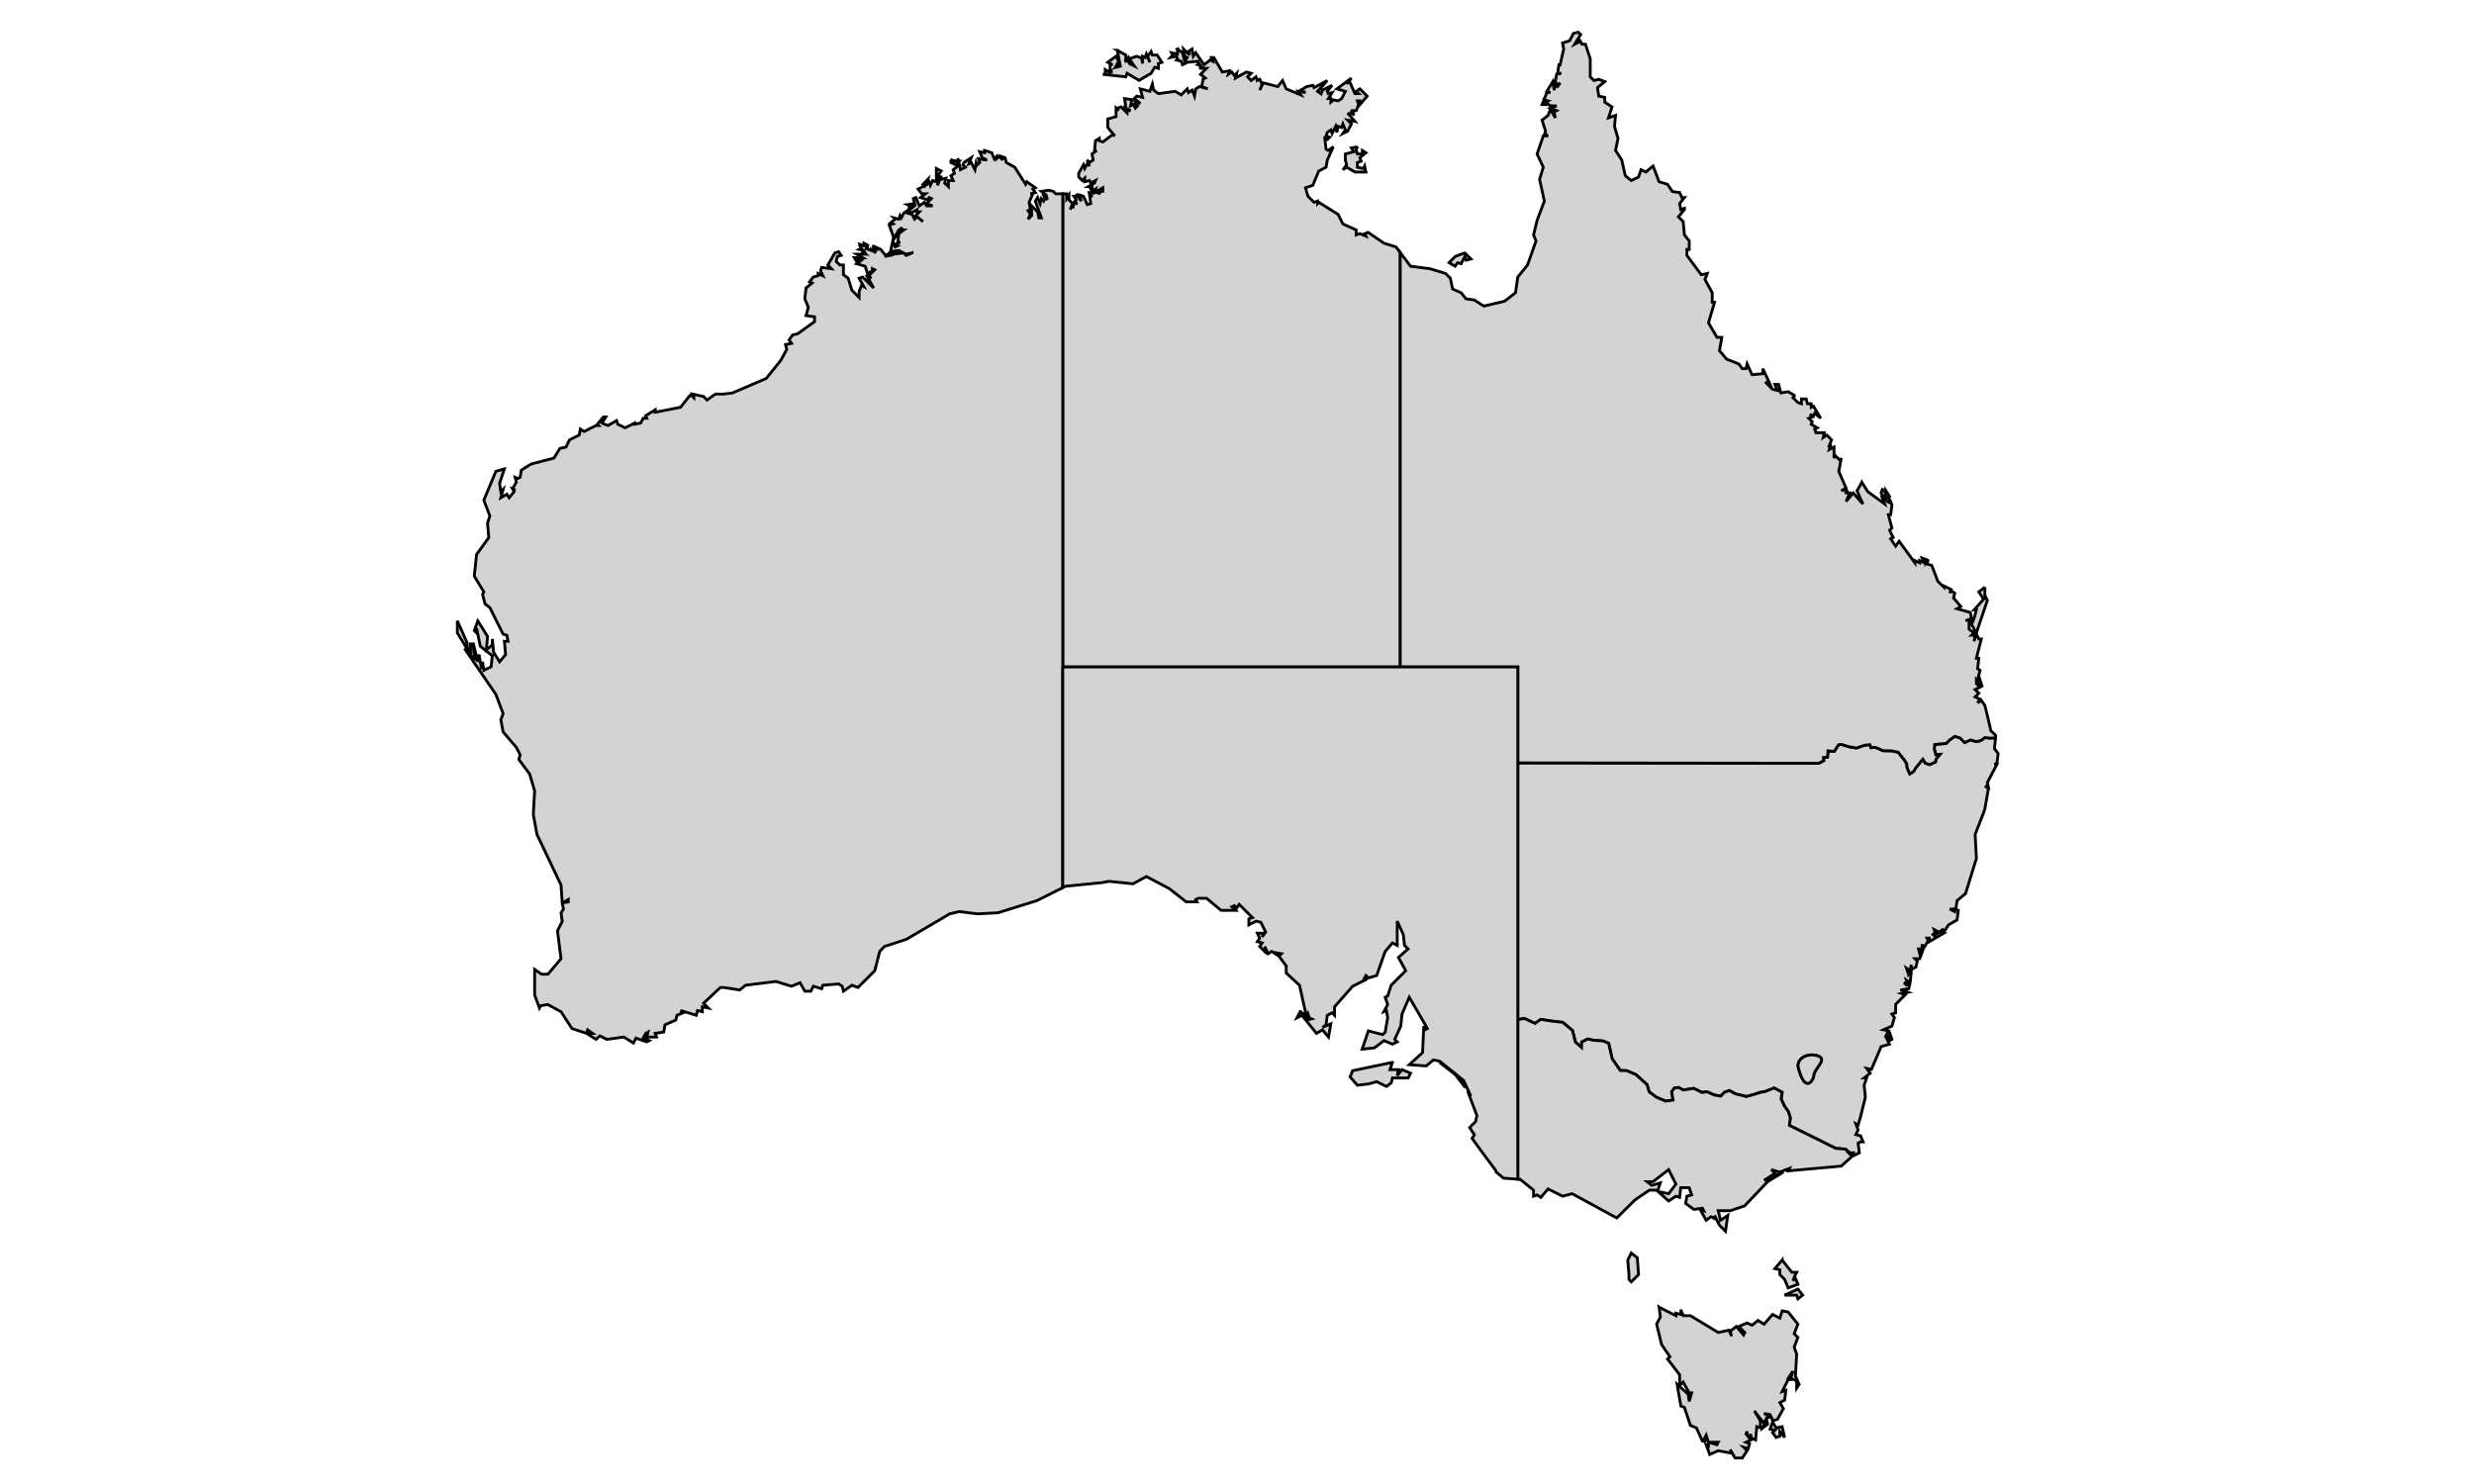
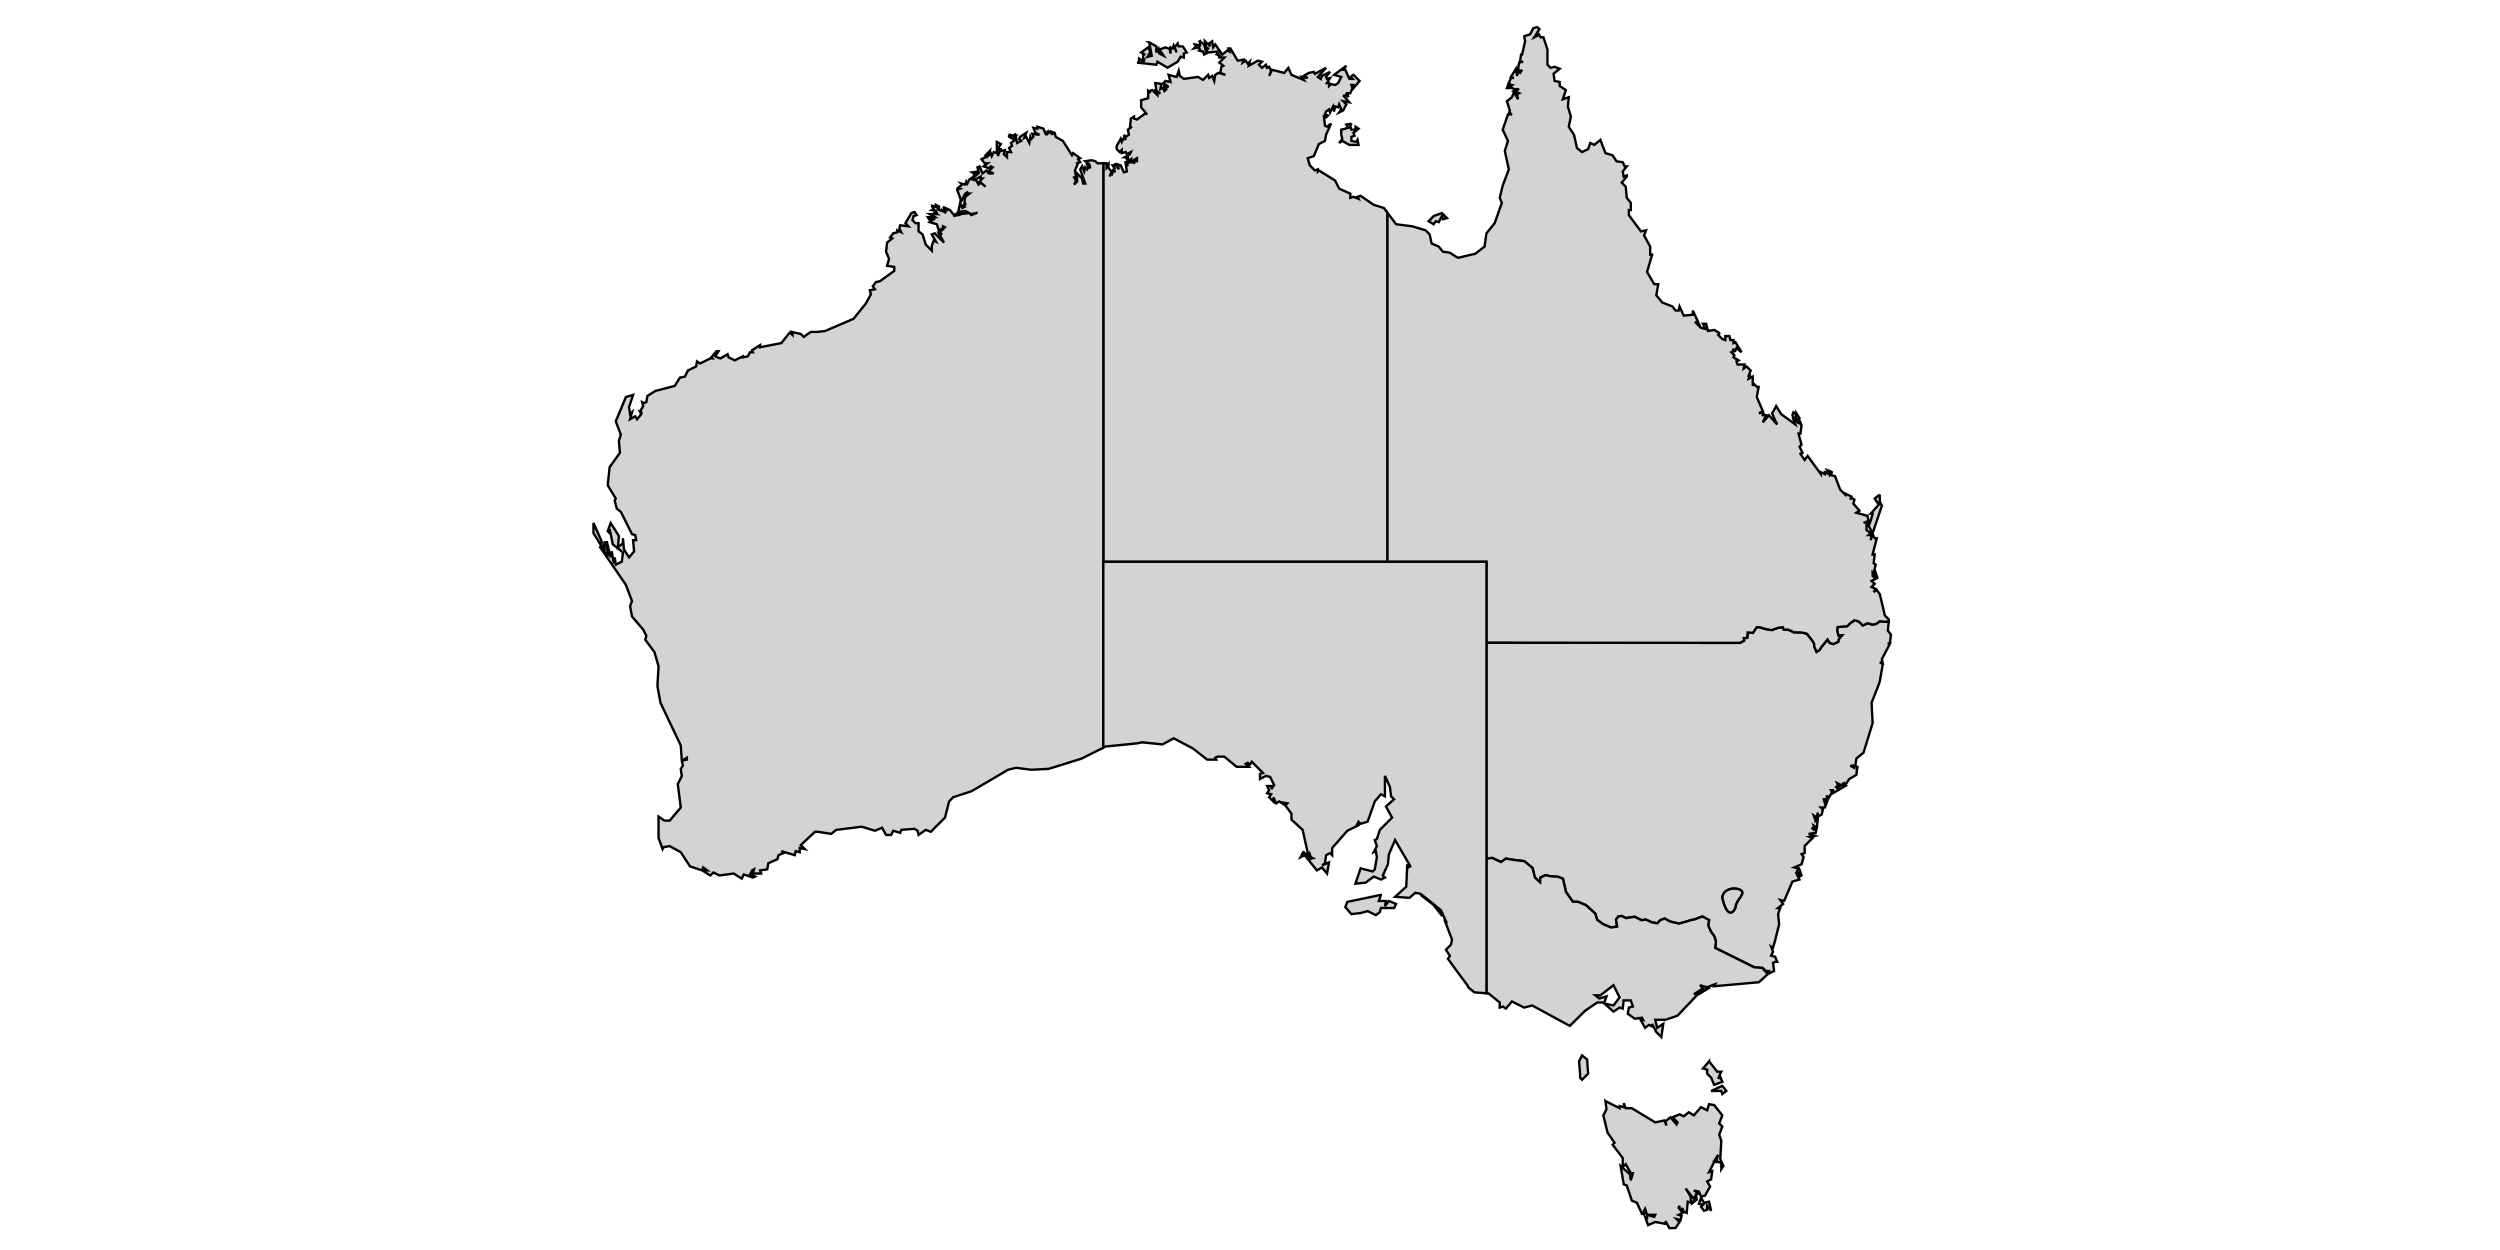
- <svg xmlns="http://www.w3.org/2000/svg" version="1.0" width="1000" height="600" viewBox="-0.4 -0.4 290 262" id="svg2" xml:space="preserve">
+ <svg xmlns="http://www.w3.org/2000/svg" version="1.0" width="1000" height="500" viewBox="-0.4 -0.4 290 262" id="svg2" xml:space="preserve">
  <defs id="defs4">
    
    
    
    
    
    
    
    
  
        
        
        
    
        
        
    
        
        
        
    
        
        
        
        
    </defs>
  <path style="fill:#d3d3d3;stroke:#000000;stroke-width:0.5" d="m 271.288,129.6 -0.875,0.625 -0.656,0.625 -1.094,0.094 -0.906,0.094 -0.094,0.75 0.281,1.062 0.719,-0.062 -0.656,0.781 -0.125,0.562 -1.031,0.469 -0.781,-0.281 -0.406,-0.688 -0.656,0.781 -0.656,0.812 -0.312,0.562 -0.688,0.438 -0.469,-1.062 -0.062,-0.719 -0.438,-0.688 -0.406,-0.5 -0.656,-0.844 -1.125,-0.25 -1.625,-0.031 -0.594,-0.312 -0.75,-0.281 -0.719,0.062 -0.219,-0.531 -0.906,0.094 -1.438,0.5 -1.281,-0.219 -1.312,-0.406 -0.562,0.031 -0.781,1.188 -1.094,-0.094 -0.094,1.125 -0.719,0.062 0.062,0.531 -0.875,0.469 -53.125,-0.062 0,45.062 0,0.031 0.062,0.219 1.125,-0.188 1.844,0.875 1.031,-0.719 1.75,0.281 2.125,0.25 1.719,1.438 0.5,2.031 1.094,0.969 0.031,-0.969 1.062,-0.531 0.969,0.219 1.719,0.125 1,0.406 0.625,2.75 1.438,2.062 1.125,0.031 1.625,0.688 1.969,1.781 0.375,1.281 1.281,0.938 1.625,0.688 1.312,-0.188 -0.25,-1.469 0.5,-0.656 0.719,-0.094 0.844,0.438 1.844,-0.281 1.438,0.719 0.906,-0.125 1.219,0.562 1.188,0.219 0.656,-0.688 0.875,-0.312 1.062,0.594 1.938,0.469 1.469,-0.406 1.062,-0.344 0.75,-0.125 0.719,-0.281 0.906,-0.344 1.406,0.75 -0.188,1.156 0.562,1.219 0.719,1.031 0.344,1.094 -0.156,1.344 8.188,4.062 1.719,0.125 0.719,0.656 0.656,0 -0.156,0.438 0.125,0.094 1.094,-0.531 -0.219,-1.719 0.438,-0.219 0.438,0 -0.438,-1.062 -0.844,-0.219 0.406,-0.844 -0.406,-1.062 0.406,0.219 0.438,-1.5 0.844,-3.406 -0.219,-2.125 0.438,-1.281 -0.438,0 1.062,-0.844 -0.625,-0.844 0.844,0.188 1.719,-4.031 1.469,-0.438 -0.625,-1.281 0.625,-0.188 0,0.844 0.438,-0.219 -0.438,-1.281 -0.406,0.219 0.219,-0.438 -0.875,-0.188 1.5,-0.656 0.438,-1.5 -0.438,-0.625 0.656,-0.219 0,-1.5 1.688,-1.688 -0.625,-0.219 1.062,-0.219 -1.281,-0.406 1.469,-0.219 0.219,-1.062 -0.625,0.406 -0.438,-0.406 0.656,0.219 -0.219,-0.656 0.625,0.438 0.219,-1.719 0,-0.219 -0.438,0.438 0,-0.625 -0.188,0.188 -0.219,-0.625 0.625,0.438 0.219,-1.062 0,0.844 0.844,-0.438 0.219,-1.062 -0.406,-0.406 0.844,0 0.625,-1.719 -0.625,0.844 -0.219,-0.844 0.625,0 0,-0.844 0.219,0.844 0.875,-1.5 -0.219,-0.406 0.406,0 0,0.625 2.562,-1.5 -0.844,-0.188 -0.844,0.625 -0.219,-0.219 0.406,-0.406 -0.188,-0.438 0.844,0.438 0.625,-0.438 0.219,0.438 0.844,-1.281 1.5,-0.875 0.219,-1.688 -0.656,-0.219 0,0.438 -0.844,-0.438 0.844,0 0.219,0 0.219,-1.5 1.5,-1.25 1.906,-6.188 -0.219,-4.25 1.5,-3.844 0.219,-0.656 0.625,-3.594 -0.625,-0.438 0.625,0.219 -0.188,-0.844 1.688,-3.219 -0.438,0 0.438,-0.188 0.219,-1.719 -0.656,-0.844 0.188,-1.906 -0.969,0.031 -0.906,-0.094 -0.531,0.406 -0.5,0.219 -0.562,0.062 -0.938,-0.281 -1.031,0.469 -0.812,-0.812 -0.938,-0.281 z m -25.344,56.25 c 0.457,-0.018 0.944,0.052 1.375,0.25 0.37,0.17 0.492,0.42 0.469,0.688 -0.023,0.268 -0.224,0.55 -0.438,0.875 -0.427,0.649 -1.002,1.37 -0.969,2 -0.077,0.345 -0.437,1.093 -0.938,1.188 -0.25,0.047 -0.549,-0.068 -0.844,-0.469 -0.295,-0.401 -0.607,-1.082 -0.906,-2.188 -0.182,-0.675 0.032,-1.248 0.469,-1.656 0.437,-0.408 1.095,-0.66 1.781,-0.688 z" id="NSW" />
  <path id="NT" d="m 134.1,8.256 0,0.875 -1.062,-0.219 0.219,0.406 -0.406,0.438 1.062,-0.219 0.188,0.438 -0.188,0.219 0.844,0.219 0.219,0.625 0.844,-0.438 1.906,-0.188 0,0.406 0.438,0 -0.438,0.219 0.656,0.219 -0.438,0 0.438,0.219 -0.438,0.188 1.062,0 0.219,0 -1.062,1.062 0.844,0.656 L 138.6,13.6 l -0.219,1.281 1.062,0.406 -1.469,-0.406 -0.656,0.406 -0.219,1.281 -0.406,-1.062 -0.656,0.438 -0.219,-0.656 -1.062,1.062 -1.062,-0.625 -2.969,0.406 -0.844,-0.625 -0.219,-1.062 -0.438,1.281 -1.688,-0.438 0.406,1.5 -1.062,-0.219 -0.406,0.438 1.062,0.844 -0.875,-0.219 0.406,0.656 -0.406,0.406 -0.406,-0.844 0,0.219 -0.438,0.219 0.219,-1.094 -1.281,-0.188 0.219,1.469 -0.438,0 1.281,0.656 -0.625,0 0,0.406 -1.062,-1.062 -0.656,0.219 0.219,0.438 -0.438,-0.438 0,1.5 -1.469,0.406 0,1.5 1.25,1.5 -0.406,-0.219 -1.719,1.281 -0.625,-0.219 0,-0.406 -0.656,0.406 -0.188,1.906 0.406,-0.188 -0.844,0.625 0.219,1.062 -0.656,0.438 -0.406,-0.438 0.406,1.062 -0.406,-0.406 -0.438,0.844 -0.219,-0.656 -0.844,1.5 0,0.656 0.625,0.625 0.438,-0.438 0,0.656 0.844,-0.219 0.219,0.438 0.844,-0.438 -0.188,0.438 -1.062,0.625 0.625,0 0,0.438 -0.219,0 0.156,0.281 0.156,0.062 0.531,-0.344 -0.188,0.625 1.469,-0.844 0,0.625 -0.844,0 0.438,0.438 L 119.85,33.6 l -0.406,0 -0.875,0 0.438,0.844 -0.438,-0.406 0.219,1.5 -0.625,0.188 -0.656,-1.469 -0.625,-0.219 0.219,1.062 -0.875,-1.281 0.219,0.438 -0.406,0 -0.219,0 0.406,0.625 -0.406,0.438 0.625,0.219 -0.625,0 -0.219,0.844 0,-0.656 -0.438,0.875 0.438,-1.062 -0.219,-0.219 -0.438,-0.438 0,-0.844 -0.406,0.625 0,-0.844 -0.688,0 0,83.531 59.562,0 0,-73.156 -0.75,-1 -2.125,-0.656 -2.781,-1.906 -0.625,0.219 0.219,0.438 -1.062,-0.438 -0.656,0.219 0,-0.875 -2.344,-1.062 -0.844,-1.688 -3.406,-2.125 -0.219,0.219 0,-0.438 -0.625,0.219 -1.062,-1.062 -0.438,-1.5 1.281,-0.438 1.062,-2.531 1.281,-0.656 L 160.537,27.85 161.6,25.506 160.725,26.163 160.319,25.944 160.1,24.038 l 0.438,0.188 0.406,-0.406 -0.625,-0.219 0.219,-0.625 0.625,-0.438 0.219,0.625 0.625,-1.25 0.219,1.062 0.219,-1.062 0.625,0.188 0.219,-0.625 0.438,1.062 -0.438,0.625 0.844,-0.406 0.656,-1.281 -0.656,-0.656 1.281,0.219 -1.281,-1.469 0.438,0.188 0.219,-0.406 0.438,0.625 -0.219,-0.844 0.625,0 0.438,-1.062 -0.219,-0.656 0.438,0 0,0.656 1.281,-1.5 -1.281,-1.281 -0.656,0.438 0.438,0.406 -0.656,0 -0.844,-1.906 -0.438,0 0.656,-0.844 -2.562,1.906 1.5,0.438 -0.656,1.281 -0.625,0.406 -0.844,-0.188 -0.438,0.406 0,-0.625 -0.438,0 0.656,-1.062 -0.656,0.188 -0.188,-0.406 0.844,-1.062 -1.719,0.844 -0.219,0.656 -0.625,-0.438 1.719,-1.906 -2.344,1.25 -0.219,-0.406 -1.062,0.219 -1.062,0.625 0.844,0.438 -1.281,-0.219 0.438,0.625 -2.562,-1.062 -0.656,-1.469 -0.844,1.062 -2.562,-0.656 -0.625,1.281 0.438,-1.062 L 148.6,13.6 l -0.438,0.219 -0.219,-0.656 -0.844,0.656 -0.625,-0.656 0.625,-0.625 -0.844,-0.219 -1.906,1.062 0.188,-0.844 -0.406,0.406 -0.438,-0.625 -0.625,0.406 0.188,-0.625 -1.25,0.219 -1.5,-2.562 -0.438,0 0.219,0.656 -0.438,-0.219 -1.062,0.844 -1.469,-2.125 -0.438,0.625 -0.219,-1.281 -0.625,0.438 0.219,0.625 -1.094,-1.062 0.219,1.281 0.438,0.219 -0.438,0.656 -0.406,-1.5 -0.875,-0.656 z m -10.625,0.219 0.531,2.812 -0.75,0.188 0.438,-0.438 -0.438,0.219 0.438,-0.844 -0.438,-0.875 -1.469,1.062 0.844,0.438 -0.438,0 0,0.844 0.219,0.156 0,0.5 -0.219,-0.656 -0.188,0.438 -0.656,-0.438 0,0.844 -0.438,0 4.062,0.438 0.219,-0.625 2.125,1.25 2.125,-1.25 0.625,-1.062 0.656,0.188 0,-0.844 0.625,-0.219 -0.844,-1.281 -0.844,0 -0.219,-0.625 -0.625,0.844 0.406,1.062 -0.625,-1.469 -0.219,0.625 -0.438,-0.219 0,1.281 -0.188,-1.062 -0.219,0 L 126.881,9.537 125.6,9.975 l 0.875,1.281 -0.875,-0.438 -0.188,-1.062 -0.438,0.438 0.219,0.219 -0.219,0 0,-0.219 0,-0.875 -1.5,-0.844 z m 42.375,17.031 -1.062,0.219 0.438,0.656 -1.5,0.406 0,1.062 0.219,0.875 -0.656,0.844 0.656,-0.438 1.5,0.844 1.906,0 -0.219,-1.062 -0.219,0.438 -1.062,-0.219 0,-0.844 0.656,-0.219 -0.219,-0.625 1.062,-0.875 -0.625,-0.406 0,0.625 -0.875,0 -0.219,-0.844 0.219,-0.438 z" style="fill:#d3d3d3;stroke:#000000;stroke-width:0.5" />
  <path id="QLD" d="m 204.819,5.287 -0.844,0.219 -0.656,1.281 -1.25,0.406 0.188,1.062 -0.625,2.781 -0.219,0 -0.219,1.5 0.656,0 -0.844,0.188 -0.219,1.281 0.406,0.656 0.438,-0.438 -0.438,0.656 -0.406,-0.219 -0.219,0.844 -0.219,-1.5 -1.062,1.719 0.625,0.219 -0.625,0 -0.844,2.125 0.625,0 -0.219,-0.844 0.656,0.188 -0.438,0.219 0.844,0.656 1.094,0 -1.094,0.406 1.094,0.438 -0.438,0.219 0.219,1.062 -0.875,-1.5 -0.406,1.062 -1.062,0.844 0.625,1.938 -0.219,0.625 0.438,-0.219 -0.219,0.219 0.438,0.219 -0.844,0 -1.094,3.188 1.094,2.344 -0.656,2.125 0.844,3.844 -1.281,3.406 -0.625,2.562 0.438,1.062 -1.5,4.25 -1.719,2.125 -0.406,2.781 -1.938,1.5 -3.594,0.844 -0.438,-0.219 -1.281,-0.844 -1.5,-0.219 -0.844,-1.062 -1.5,-0.656 L 182.256,48.725 181.412,47.881 178.631,47.038 175.225,46.6 l -1.812,-2.406 0,73.156 20.75,0 0,16.938 53.125,0.062 0.875,-0.469 -0.062,-0.531 0.719,-0.062 0.094,-1.125 1.094,0.094 0.781,-1.188 0.562,-0.031 1.312,0.406 1.281,0.219 1.438,-0.5 0.906,-0.094 0.219,0.531 0.719,-0.062 0.75,0.281 0.594,0.312 1.625,0.031 1.125,0.25 0.656,0.844 0.406,0.5 0.438,0.688 0.062,0.719 0.469,1.062 0.688,-0.438 0.312,-0.562 0.656,-0.812 0.656,-0.781 0.406,0.688 0.781,0.281 1.031,-0.469 0.125,-0.562 0.656,-0.781 -0.719,0.062 -0.281,-1.062 0.094,-0.75 0.906,-0.094 1.094,-0.094 0.656,-0.625 0.875,-0.625 0.938,0.281 0.812,0.812 1.031,-0.469 0.938,0.281 0.562,-0.062 0.5,-0.219 0.531,-0.406 0.906,0.094 0.969,-0.031 0.031,-0.438 -0.844,-0.844 -0.594,-2.562 -0.469,-1.906 -0.625,-0.875 -0.656,0.438 0.438,-0.656 -0.875,-0.406 0.656,-0.656 -0.656,-0.625 0.875,-0.438 -0.656,-0.625 0,-0.656 1.062,1.281 -0.625,-1.906 -0.219,0.625 0.438,-1.688 -0.438,-0.281 0.219,-1.844 -0.438,0 0.875,-3.406 -0.438,0 -0.438,-0.875 -0.406,1.281 0.188,-1.062 -0.625,0 0.438,-0.406 -0.875,-0.656 0,-1.281 0.656,-0.625 -1.281,0.406 1.062,-0.406 -0.219,-1.062 -2.344,-0.656 0.656,-0.406 -1.281,-1.5 0.219,-0.844 -0.656,-0.438 -0.219,0.438 0.219,-0.656 -1.281,-0.625 0,0.219 -1.062,-1.062 L 267.225,99.412 266.381,99.194 266.6,98.35 l -0.438,0.625 0,-0.625 -0.625,-0.219 0.406,0.844 -0.844,-0.406 0,0.406 -0.844,-0.406 0,0.406 -2.781,-3.812 -0.625,0.844 -0.875,-1.281 0.438,-0.219 -0.625,-1.281 0.406,-0.406 -0.625,-2.344 0.406,0 0.219,-1.719 -0.406,-1.062 0,0.656 -0.438,-0.219 -0.438,-0.844 0.656,0.219 0.219,-0.219 -0.656,-1.062 0,0.844 -0.219,-0.844 -0.406,-0.219 -0.219,0.625 0.625,1.062 -0.406,-0.188 0.406,1.062 -2.969,-2.156 -1.062,-1.688 -0.219,0.438 -0.625,1.062 0.625,1.469 0.438,0.875 -0.438,-0.438 -1.281,-1.5 -1.281,1.5 0.656,-1.5 -0.875,0 0.438,-0.219 L 252.1,86.006 251.256,86.225 252.1,85.787 l -1.281,-2.969 0.438,-2.344 -0.219,0.406 -0.844,-0.844 -0.219,0.438 0,-1.938 -0.844,0.438 0.219,-0.656 -0.219,0 0.406,-1.062 -0.844,-0.844 -0.625,0.438 0.188,-0.844 -1.469,0 -0.219,-0.656 0.438,-0.219 -1.062,-0.625 0.188,-0.438 -0.625,-0.625 0.625,-0.219 -0.406,-0.438 0.625,0.219 0.219,-0.438 1.062,0.875 -1.281,-2.125 -0.406,0.188 0,-0.625 -0.656,0 -0.219,-0.844 -0.625,0 -0.219,0 0,0.844 -0.625,-0.219 -0.875,-0.844 0.219,-0.219 0,-0.219 -1.062,-0.625 -1.281,0.219 -0.406,-1.5 -0.656,0 0.438,1.062 -0.875,-0.219 -1.25,-1.281 0.844,0.438 -1.281,-2.781 0,0.875 -1.906,0.188 -0.875,-1.906 -0.188,0.844 -0.656,0 -0.625,-0.844 -2.156,-0.844 -1.25,-1.5 0.406,-2.344 -0.844,0 -1.5,-2.562 1.062,-3.625 -0.406,0 0,-1.688 -1.281,-2.344 0.406,-1.062 -1.062,0.219 -2.531,-3.406 0,-1.062 0.406,0 0,-1.5 -0.844,-1.062 -0.219,-2.344 -0.844,-0.844 1.062,-1.281 0,-0.219 -0.656,0.219 -0.188,-1.062 0.844,-1.062 -0.438,0 -0.406,-0.875 -1.281,-0.188 -0.875,-1.281 -1.469,-0.438 -1.062,-2.781 -1.281,1.062 -0.844,-0.406 -0.438,1.281 -1.281,0.625 -1.062,-0.844 -0.625,-2.781 -1.094,-1.688 0.438,-2.125 -0.625,-2.125 0.188,-1.938 -1.25,0.438 0.625,-1.938 -1.281,-0.844 0,-0.844 -1.062,-0.219 -0.219,-1.5 1.281,-1.062 -1.062,-0.406 -0.844,0.219 -0.656,-0.656 0,-3.188 -0.844,-2.562 -0.625,0 -0.438,-0.844 0,0.406 -0.844,0.438 1.062,-1.719 -0.219,-0.188 -0.219,-0.219 z m -20,38.969 -1.719,0.625 -1.062,1.094 1.062,0.625 0.438,-0.625 0.625,0.188 0.656,-1.281 0.219,0.656 0.844,-0.219 -1.062,-1.062 z m 91.781,59 -1.062,0.844 0.844,1.281 -1.688,1.906 0.406,0 -0.406,1.5 -0.438,1.062 0.844,1.5 1.938,-5.75 -0.438,-0.875 0,-1.469 z" style="fill:#d3d3d3;stroke:#000000;stroke-width:0.5" />
  <path style="fill:#d3d3d3;stroke:#000000;stroke-width:0.5" d="m 113.85,156.319 0,-38.969 0,0 0,-83.531 -1.25,0 -0.406,-0.438 -0.844,-0.188 -1.281,0.188 0.844,0.656 0.219,0.844 -0.844,-1.062 0.625,1.062 -0.219,-0.219 -0.219,0.438 -0.406,-0.438 -0.219,0.875 -0.438,-1.094 -0.406,0.656 1.062,2.969 -0.438,0 -0.219,-1.062 -1.062,-1.062 0,1.719 -0.625,0.625 0.406,-0.844 -0.406,-0.656 0.406,-0.188 -0.219,-1.281 0.656,-1.5 -0.438,0 0.875,-0.219 -0.438,-0.625 0.438,-0.219 -1.5,-1.062 -0.219,0.438 -1.906,-3 -1.5,-0.844 -0.219,-0.844 -0.625,-0.219 0.219,0.625 -0.656,-0.625 -0.438,0.406 0,-0.406 -0.406,0.406 -0.438,-1.062 -1.281,-0.406 0,0.406 -0.844,-0.188 0.438,1.062 0.844,0.406 -0.375,-0.031 -1.125,-0.188 0.219,0.656 -0.438,0.438 -0.188,-0.438 -0.219,1.281 -0.656,-1.281 -0.406,0.219 0.406,-1.062 -1.281,0.844 -0.188,0.438 0.406,0.406 -0.844,0.438 -0.219,-1.062 -0.406,0 0.406,-0.438 -0.406,0 0.406,-0.438 -0.625,0.438 -0.656,-0.219 0,0.438 L 94.1,27.85 l 0,0.438 1.25,0.625 -0.844,0.656 0.219,0.625 -0.625,0.438 0.406,0.844 -0.844,0 0,1.062 -0.656,-0.625 0.219,-0.844 -0.844,0.188 0,-0.625 -0.625,1.688 0.188,-1.906 0.438,-0.625 -0.844,-0.438 0,2.344 -0.656,-0.219 -0.406,0.844 -0.219,-0.625 -0.438,0.438 0.219,-0.875 -0.844,0.875 0.406,0.188 -1.281,0.656 0.656,0.844 0.625,0 -0.844,0.656 1.281,0.406 0.219,-0.406 0.406,0.188 -0.844,0.875 1.062,0.406 -1.062,0 -0.406,-0.625 -0.875,0.625 -0.625,-1.469 -0.438,0.188 0.219,0.875 -1.281,0.188 0.438,0.219 -0.219,0.656 1.281,-0.875 -1.281,1.094 0.438,0.406 1.062,-0.625 0,0.406 0.406,0 -0.625,0.656 1.281,1.062 -1.062,-0.844 -0.438,0.406 -0.438,-0.844 -0.844,-0.219 0,-0.438 -0.625,0.438 -0.438,0.844 -0.219,-0.406 -0.219,0.625 -0.844,-0.219 0.219,0.219 -0.844,0.656 0.406,0.188 -0.625,0.219 0.844,2.344 0.219,-0.375 0,0.156 0.438,-0.625 -0.375,0.344 0.562,-1 0.656,-0.406 -0.438,0.406 0.656,0 -0.875,0.656 -0.188,1.5 0.406,0 -0.844,0.406 0.438,0.219 -0.438,0.219 -0.438,-1.062 -0.406,1.906 1.469,-0.219 0.844,0.438 -1.906,0.219 -0.406,-0.438 -0.438,0.438 0.375,0.219 -1,0.188 0.625,-0.188 -0.625,-0.219 -0.656,-0.844 -1.469,-0.656 0.625,0.656 -0.438,0 0.438,0.625 -0.844,-0.625 0,0.188 -1.062,-0.406 0.406,0 -0.219,-0.438 0.438,0 -0.844,-0.438 0,0.438 -0.656,-0.219 0.219,0.438 -0.406,-0.438 0.406,0.656 -0.406,0.219 0.844,0.188 0.219,0.438 -0.656,-0.219 0.656,0.438 -0.438,0 -0.219,0 -0.844,0 1.062,0.625 -1.469,0 0.406,0.656 0.219,-0.438 0.625,0.219 -0.844,0.625 1.5,0.438 0.406,1.281 0.875,-0.438 0,-0.406 0.406,0.188 -1.062,1.062 0.438,0.438 -0.656,-0.219 1.094,1.938 -1.938,-1.938 -0.625,0.219 0.844,1.5 -0.438,-0.219 -0.406,1.062 0,1.062 L 76.631,50.85 75.975,48.725 75.131,48.1 l 0,-1.719 -0.625,0 -0.656,-0.625 0.219,-0.875 0.656,-0.188 -0.438,-0.656 -0.656,0.219 -1.25,2.125 0.625,0.656 -1.719,-0.219 -0.188,0.625 0.406,0.844 -0.844,-0.406 0,0.406 -0.844,0.219 -0.656,0.875 0.438,0.188 -1.062,0.875 -0.219,1.906 0.625,1.5 -0.406,1.469 1.5,0.219 0,0.844 -3,2.156 -0.844,0.188 -0.656,0.875 0.438,0.625 -1.062,0.219 0.219,0.844 -1.062,1.938 -2.562,3.188 -5.969,2.562 -1.5,0.188 -1.469,0 -0.656,0.438 -0.844,0.625 -0.625,-0.625 -1.938,-0.438 0.219,0.438 0,0.219 L 48.506,69.6 48.1,69.381 47.881,69.6 l -1.5,1.906 -4.469,0.875 0,-0.438 -1.688,1.062 0.188,0.438 -0.625,0 -0.438,0.844 -1.062,0.219 0,-0.219 L 36.6,75.131 35.319,74.506 35.1,73.85 l -1.5,0.875 -0.625,-0.219 -0.438,-0.219 0.656,-1.062 -0.438,0 -1.062,1.281 0.219,0.219 -0.438,0 -2.125,1.062 -0.656,-0.438 -0.188,1.062 -1.719,0.844 -0.625,1.281 L 25.1,78.756 24.038,80.475 19.975,81.537 18.288,82.6 l -0.219,1.281 -0.438,0.188 -0.438,-0.188 0.219,0.844 -0.625,1.062 0.406,0.438 -0.406,-0.219 0.219,0.406 -0.875,1.062 -0.406,-0.625 -1.062,0.625 0.406,-1.469 -0.406,0.406 -0.219,-1.469 0.844,-2.562 -1.5,0.438 -2.125,5.094 1.062,2.781 -0.406,1.281 0.219,2.531 -2.156,3 -0.406,3.812 1.688,2.781 -0.219,0.438 0.438,1.688 0.844,0.656 2.344,4.688 0.656,0.188 0.219,1.062 -0.656,0 0.219,2.344 -1.062,1.281 -1.062,-1.688 -0.219,-2.344 0,1.062 -1.062,0.844 0.219,-2.344 -1.719,-2.75 -0.625,1.688 0.406,0.438 0,-0.875 0.656,3.219 2.125,1.688 -0.219,1.938 -1.281,0.625 -0.219,-1.5 -0.188,1.281 -0.438,-2.562 -0.219,1.281 -0.844,-3.406 0.219,2.781 -0.656,-0.438 0,-2.344 -0.188,1.719 -0.875,-0.656 5.531,8.094 1.281,3.406 -0.406,1.062 0.406,2.156 2.344,2.75 0.656,1.281 -0.219,0.844 1.906,2.562 0.875,3 -0.219,3.812 0,0.438 0.625,3.406 4.25,8.938 0.219,3.188 1.062,-0.625 0,0.406 -1.062,0.219 0.219,1.062 -0.438,0.656 0.219,1.5 -0.844,1.688 0.625,4.906 -2.312,2.75 -1.094,0 -1.25,-0.844 0,4.469 0.844,2.344 0.219,-0.406 1.25,-0.219 2.344,1.281 1.938,2.969 2.562,0.844 0.188,-0.625 0.875,0.625 -1.062,0 1.688,1.062 0.656,-0.625 1.25,0.625 3,-0.406 1.688,1.062 0.438,-0.875 1.906,0.656 0.438,-0.219 -1.062,-0.438 0.438,-0.844 0.406,-0.219 -0.219,0.875 1.719,0 -0.219,-0.656 1.5,-0.219 0.219,-1.281 1.906,-0.844 0.219,-0.844 1.062,-0.438 -0.438,-0.406 2.781,0.844 0.219,-0.844 0.844,0.219 0,-0.875 1.062,0.219 -0.844,-0.844 2.969,-2.781 0.625,0 2.781,0.438 1.062,-0.844 5.344,-0.656 2.75,0.844 1.5,-0.625 0.844,1.5 1.062,0 0.438,-0.875 1.469,0.438 0.219,-0.625 2.781,-0.219 0.625,0.406 0.219,0.875 1.5,-1.062 1.062,0.406 2.969,-2.969 0.875,-3.406 0.844,-0.875 3.844,-1.25 7.656,-4.5 1.688,-0.406 3.219,0.406 3.594,-0.188 6.844,-2.125 4.625,-2.312 z m -26.594,-112.062 -1.062,0.438 -0.375,-0.406 0.375,0.188 1.062,-0.219 z M 8.693,113.044 l -1.704,-3.833 0,2.13 1.704,2.768 0,-1.065 z" id="WA" />
  <path style="fill:#d3d3d3;stroke:#000000;stroke-width:0.5" d="m 253.162,203.756 -0.625,-0.625 0.188,0 -0.719,-0.656 -1.719,-0.125 -8.188,-4.062 0.156,-1.344 -0.344,-1.094 -0.719,-1.031 -0.562,-1.219 0.188,-1.156 -1.406,-0.75 -0.906,0.344 -0.719,0.281 -0.75,0.125 -1.062,0.344 -1.469,0.406 -1.938,-0.469 -1.062,-0.594 -0.875,0.312 -0.656,0.688 -1.188,-0.219 -1.219,-0.562 -0.906,0.125 -1.438,-0.719 -1.844,0.281 -0.844,-0.438 -0.719,0.094 -0.5,0.656 0.25,1.469 -1.312,0.188 -1.625,-0.688 -1.281,-0.938 -0.375,-1.281 -1.969,-1.781 -1.625,-0.688 -1.125,-0.031 -1.438,-2.062 -0.625,-2.75 -1,-0.406 -1.719,-0.125 -0.969,-0.219 -1.062,0.531 -0.031,0.969 -1.094,-0.969 -0.5,-2.031 -1.719,-1.438 -2.125,-0.25 -1.75,-0.281 -1.031,0.719 -1.844,-0.875 -1.125,0.188 -0.062,-0.219 0,28.406 0.438,0.031 2.344,1.906 0,1.062 0.656,-0.219 0.625,0.438 1.281,-1.5 2.562,1.281 1.688,-0.438 7.875,4.281 3.219,-3.188 2.531,-1.719 1.5,0 0.438,-1.281 -1.5,0.438 -0.844,-0.656 1.062,0 2.75,-2.125 1.281,2.562 -1.281,1.688 -1.906,-0.406 1.906,1.688 1.281,-0.844 0.656,0.219 0.188,-1.719 1.5,0 0.438,1.281 -0.844,0.219 -0.219,1.281 1.469,1.062 1.5,-0.219 0.219,0.438 -0.625,-0.219 1.062,1.906 0.844,-0.625 0.844,0.438 -0.219,-0.656 0.875,1.719 1.062,1.062 0.406,-2.781 -1.281,0.844 -0.406,-1.688 2.125,0 2.531,-0.844 4.062,-4.281 2.781,-1.688 -3.406,1.469 1.906,-1.25 -0.062,-0.094 -0.562,-0.562 1.469,0.438 1.719,-0.656 -0.219,0.438 9.375,-0.844 1.906,-1.719 z" id="VIC" />
  <path id="SA" d="m 113.85,117.35 0,38.969 0.469,-0.25 6.594,-0.656 1.062,-0.219 4.281,0.438 2.344,-1.281 4.031,2.125 3,2.344 1.906,0 -0.219,-0.406 0.438,-0.219 1.469,0 2.562,2.125 2.562,0 -0.656,-0.625 0.438,-0.219 0.438,0.406 0.406,-0.625 2.344,2.344 -0.625,0.219 0,1.062 1.281,-0.656 0.844,0.219 0.844,1.719 -0.625,0.844 0.219,-0.656 -1.062,0 0.406,0.875 -0.406,0.625 0.844,0.219 -0.438,0.625 1.281,1.281 -0.406,-1.281 0.625,1.281 0.625,-0.406 1.281,0.844 -0.625,-0.625 1.062,0.188 -0.438,0.438 1.281,1.719 0,1.25 2.344,2.156 1.281,5.75 0.219,-0.656 0.219,0.656 0.406,0.188 -0.844,0.219 -0.438,-0.844 0.219,-0.219 -0.844,-0.219 0,-0.406 -0.656,1.281 0.875,-0.438 2.562,3.188 1.062,-0.625 1.062,1.281 0.406,-2.344 -1.469,0.625 0.625,-0.438 0.219,-1.688 0.844,-0.438 0.438,0.438 0,-1.5 3.188,-3.625 2.562,-1.281 -0.656,0.219 0.438,-0.844 0.438,0.438 1.469,-0.438 1.5,-4.25 1.281,-1.5 0.844,0.438 0,-4.281 1.062,2.344 0.219,1.938 0.625,0.625 -1.688,1.5 1.281,2.344 -2.562,2.562 -0.625,1.906 -0.438,0.219 0.438,1.281 -0.656,1.25 0.438,-0.188 0.219,1.25 -0.438,2.562 -0.438,0.438 -2.531,-0.656 -1.094,3.219 2.156,-0.219 1.688,-1.281 1.5,0.625 0.844,-0.406 -0.438,-0.438 1.062,-2.344 0.219,-2.125 1.281,-2.969 3,5.156 0.188,0.375 -0.406,0.219 -0.219,-0.656 -0.219,4.688 -2.344,2.125 3,0.219 1.25,-1.062 1.094,0.219 3.188,2.531 -3.188,-2.312 2.75,2.125 1.812,2.344 -1.375,-2.125 1.062,0.844 1.281,2.781 -0.562,-0.875 1.625,4.281 -0.219,1.062 -1.062,1.062 0.844,1.281 -0.406,0.625 1.688,2.344 2.469,3.312 0.094,0.312 1.281,1.062 2.531,0.188 0,-28.406 0,-0.031 0,-45.062 0,-16.938 -20.75,0 -59.562,0 z m 58.188,69.812 -7.031,1.469 -0.438,1.094 1.281,1.469 1.938,-0.219 1.469,-0.406 1.719,0.844 0.844,-0.625 0.219,-0.875 2.781,0 0.406,-0.844 -1.5,-0.625 -0.844,1.062 0.219,-1.062 -1.5,0 0.438,-1.281 z" style="fill:#d3d3d3;stroke:#000000;stroke-width:0.5" />
  <path id="TAS" d="m 214.194,220.819 -0.625,1.25 0.219,2.562 0,0.844 0.406,0.438 1.281,-1.281 -0.219,-2.969 -1.062,-0.844 z m 26.625,1.25 -1.281,1.5 0.875,0.219 0,0.844 0.844,0.844 0.625,1.5 1.719,-0.625 -0.438,-1.062 -0.438,0.406 0.438,-1.062 0.219,-0.406 -0.844,0 -1.719,-2.156 z m 2.781,5.125 -2.344,1.062 2.125,0 0.219,0.656 0.844,-0.656 -0.844,-1.062 z m -24.5,3.188 0.219,1.719 -0.656,1.281 0.875,3.594 1.469,2.156 -0.406,0.406 2.125,2.781 0,1.906 0.625,-0.625 1.062,1.906 0.438,0 -0.438,1.5 -0.188,-1.281 -1.938,-1.719 0.656,3.844 0.625,0.219 1.062,3.188 1.062,0.438 1.062,2.344 0.656,0 -0.438,-0.219 0.438,-0.844 0.406,1.25 1.719,0 -0.219,0.438 -1.5,-0.438 0,0.656 -0.406,-0.219 0.625,1.719 1.5,-0.656 2.344,0.438 -0.219,-0.656 0.844,1.5 1.281,0 0.844,-1.281 -0.625,-0.625 0.844,0.219 0.219,-0.875 -0.625,-0.219 0.844,-0.406 -0.656,-0.844 -0.188,-0.219 0.188,-0.438 0,0.656 0.438,0.406 0.219,-0.625 0,0.625 0.844,0.438 0.219,-2.344 0.625,0.219 0,-1.281 -1.062,-1.719 1.5,1.938 0.438,-0.219 -0.438,1.281 0.844,-0.656 -0.219,-1.062 0.656,-0.219 -1.062,-0.625 1.062,0.219 0.438,1.062 0.844,-0.219 1.062,-1.906 -0.625,-1.062 0.844,-0.438 0.219,-1.719 -0.656,0.219 1.062,-2.125 0.656,0 -0.656,-0.219 0.844,-1.281 -0.406,1.281 1.062,0.438 0,1.281 0.438,-0.656 -0.656,-1.469 0.219,-3.844 -0.438,-1.281 0.656,-1.688 -0.656,-0.656 0.656,-1.688 -1.719,-2.156 -1.062,-0.188 -0.406,1.281 -1.281,-0.656 -1.5,1.719 -1.062,-0.656 -1.062,0.844 -0.875,-0.406 -1.469,0.625 1.062,1.062 -0.219,0.438 -1.281,-1.5 -1.062,0.844 0.219,0.875 -0.438,-1.062 -1.906,0.406 -4.906,-2.969 -1.281,0 -0.406,-1.062 0,0.844 -0.875,-0.219 0,0.438 -2.969,-1.5 z m 20.031,20.25 -0.438,1.281 0.844,0.188 -0.406,0.438 0.625,0.844 0.656,-0.219 0,-0.844 0.844,1.062 -0.438,-1.906 -1.062,0.219 -0.625,-1.062 z" style="fill:#d3d3d3;stroke:#000000;stroke-width:0.5" />
  <path style="fill:#d3d3d3;stroke:#000000;stroke-width:0.5" d="m 245.954,185.844 c 0.457,-0.018 0.928,0.057 1.359,0.255 0.37,0.17 0.49,0.412 0.467,0.679 -0.023,0.268 -0.211,0.567 -0.425,0.892 -0.427,0.649 -1.01,1.366 -0.977,1.996 -0.077,0.345 -0.434,1.094 -0.934,1.189 -0.25,0.047 -0.554,-0.067 -0.849,-0.467 -0.295,-0.401 -0.593,-1.103 -0.892,-2.208 -0.182,-0.675 0.03,-1.248 0.467,-1.656 0.437,-0.408 1.097,-0.652 1.784,-0.679 z" id="ACT" />
</svg>
